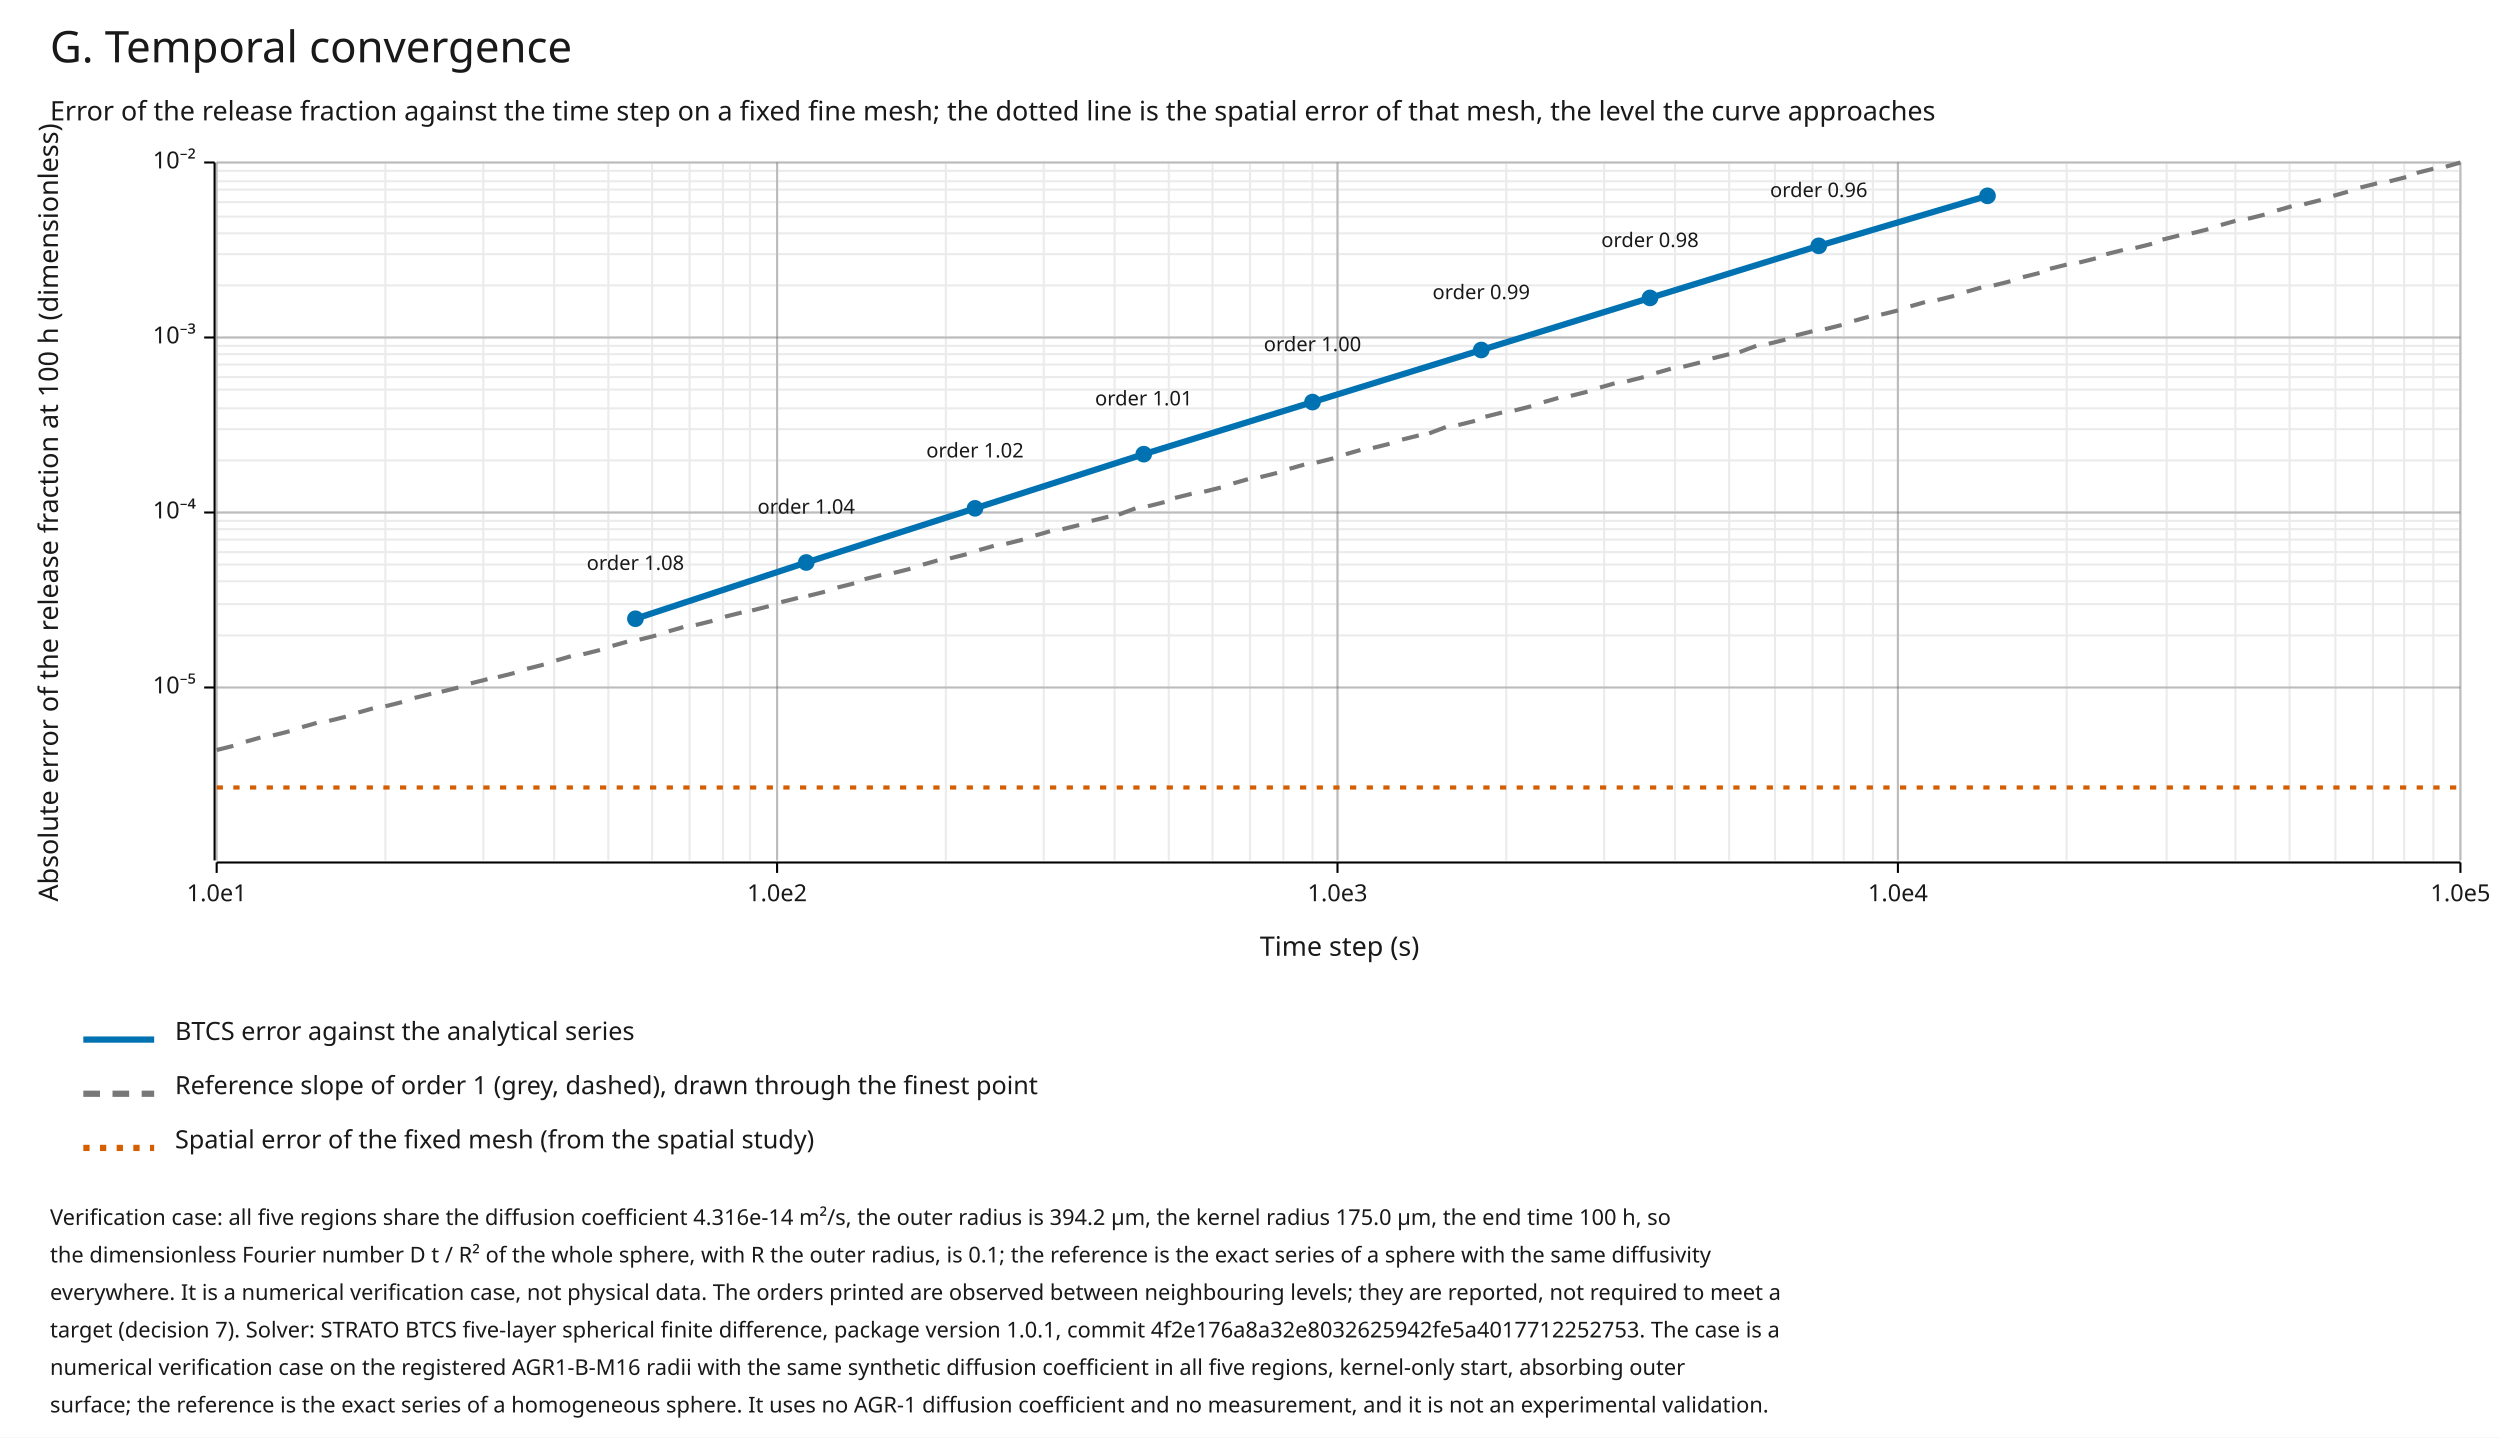
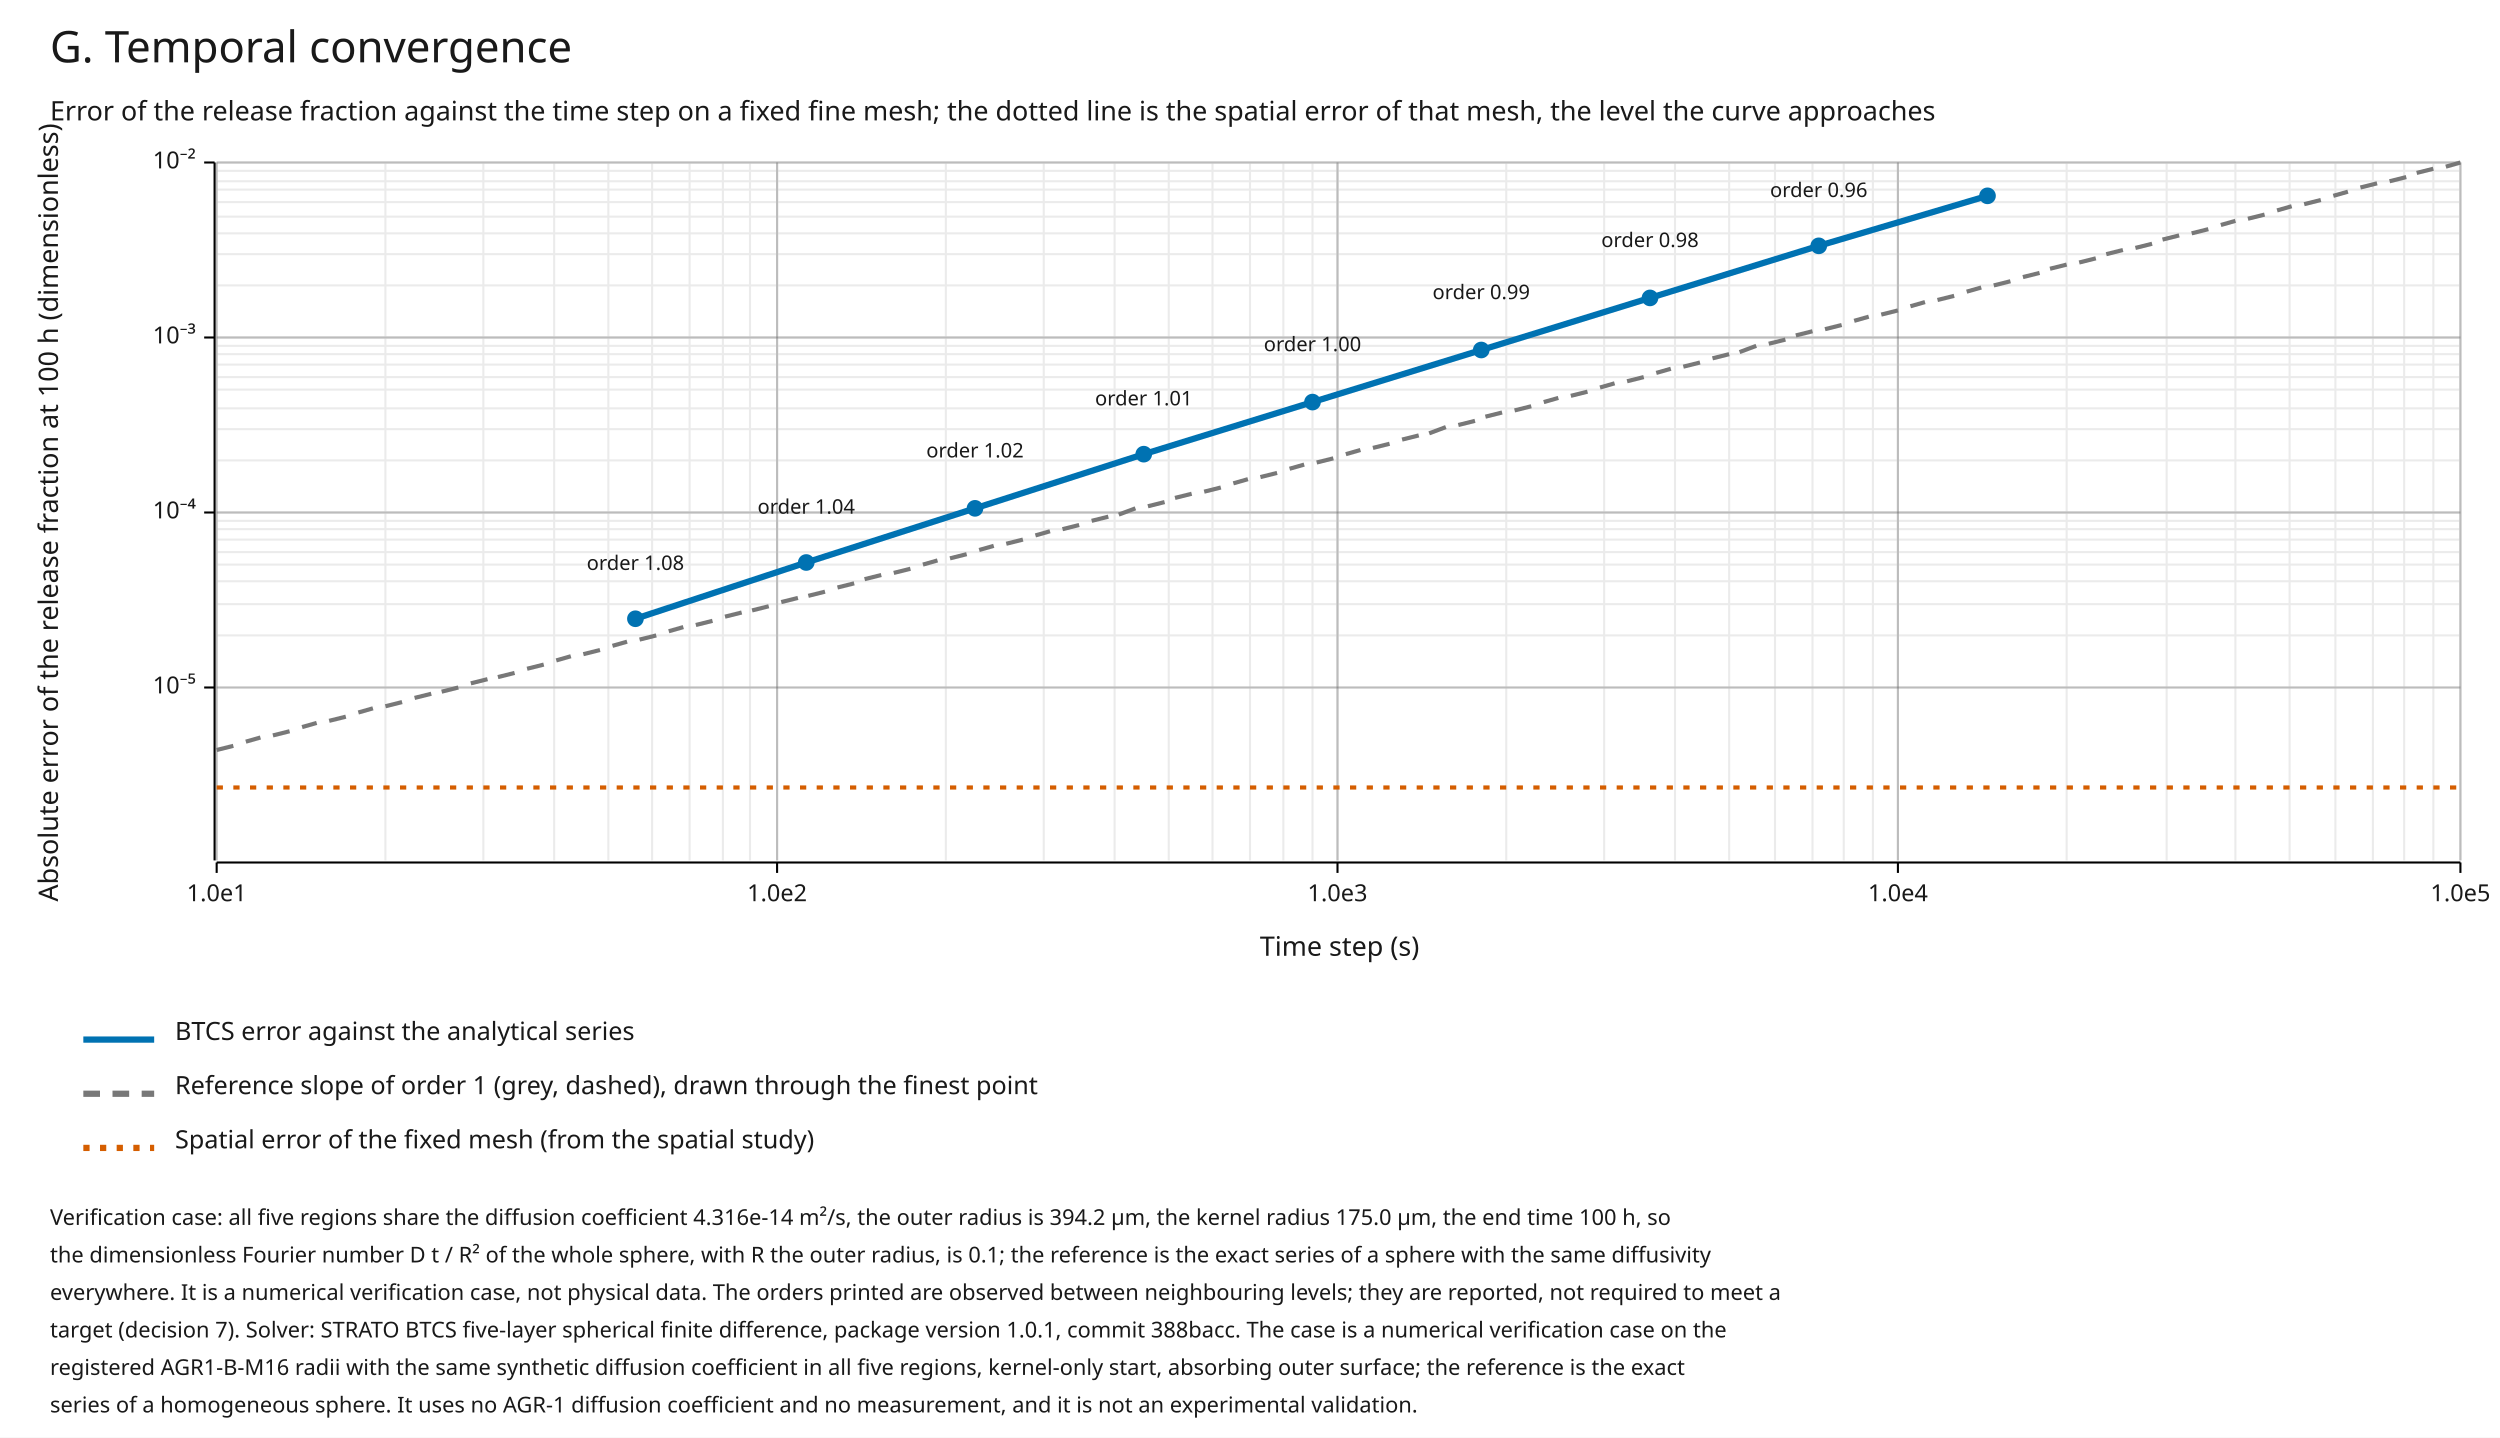
<svg xmlns="http://www.w3.org/2000/svg" width="1200" height="690" viewBox="0 0 1200 690">
  <rect x="0" y="0" width="1200" height="690" opacity="1" fill="#FFFFFF" stroke="none" />
  <text x="24" y="14" dy="0.76em" text-anchor="start" font-family="sans-serif" font-size="20.968" opacity="1" fill="#191919">
G. Temporal convergence
</text>
  <text x="24" y="48" dy="0.76em" text-anchor="start" font-family="sans-serif" font-size="12.903" opacity="1" fill="#191919">
Error of the release fraction against the time step on a fixed fine mesh; the dotted line is the spatial error of that mesh, the level the curve approaches
</text>
  <line opacity="1" stroke="#EBEBEB" stroke-width="1" x1="104" y1="413" x2="104" y2="78" />
  <line opacity="1" stroke="#EBEBEB" stroke-width="1" x1="185" y1="413" x2="185" y2="78" />
  <line opacity="1" stroke="#EBEBEB" stroke-width="1" x1="232" y1="413" x2="232" y2="78" />
  <line opacity="1" stroke="#EBEBEB" stroke-width="1" x1="266" y1="413" x2="266" y2="78" />
  <line opacity="1" stroke="#EBEBEB" stroke-width="1" x1="292" y1="413" x2="292" y2="78" />
  <line opacity="1" stroke="#EBEBEB" stroke-width="1" x1="313" y1="413" x2="313" y2="78" />
  <line opacity="1" stroke="#EBEBEB" stroke-width="1" x1="331" y1="413" x2="331" y2="78" />
  <line opacity="1" stroke="#EBEBEB" stroke-width="1" x1="347" y1="413" x2="347" y2="78" />
  <line opacity="1" stroke="#EBEBEB" stroke-width="1" x1="360" y1="413" x2="360" y2="78" />
  <line opacity="1" stroke="#EBEBEB" stroke-width="1" x1="373" y1="413" x2="373" y2="78" />
  <line opacity="1" stroke="#EBEBEB" stroke-width="1" x1="373" y1="413" x2="373" y2="78" />
  <line opacity="1" stroke="#EBEBEB" stroke-width="1" x1="454" y1="413" x2="454" y2="78" />
  <line opacity="1" stroke="#EBEBEB" stroke-width="1" x1="501" y1="413" x2="501" y2="78" />
  <line opacity="1" stroke="#EBEBEB" stroke-width="1" x1="535" y1="413" x2="535" y2="78" />
  <line opacity="1" stroke="#EBEBEB" stroke-width="1" x1="561" y1="413" x2="561" y2="78" />
  <line opacity="1" stroke="#EBEBEB" stroke-width="1" x1="582" y1="413" x2="582" y2="78" />
  <line opacity="1" stroke="#EBEBEB" stroke-width="1" x1="600" y1="413" x2="600" y2="78" />
  <line opacity="1" stroke="#EBEBEB" stroke-width="1" x1="616" y1="413" x2="616" y2="78" />
  <line opacity="1" stroke="#EBEBEB" stroke-width="1" x1="630" y1="413" x2="630" y2="78" />
  <line opacity="1" stroke="#EBEBEB" stroke-width="1" x1="642" y1="413" x2="642" y2="78" />
  <line opacity="1" stroke="#EBEBEB" stroke-width="1" x1="642" y1="413" x2="642" y2="78" />
  <line opacity="1" stroke="#EBEBEB" stroke-width="1" x1="723" y1="413" x2="723" y2="78" />
  <line opacity="1" stroke="#EBEBEB" stroke-width="1" x1="770" y1="413" x2="770" y2="78" />
  <line opacity="1" stroke="#EBEBEB" stroke-width="1" x1="804" y1="413" x2="804" y2="78" />
  <line opacity="1" stroke="#EBEBEB" stroke-width="1" x1="830" y1="413" x2="830" y2="78" />
  <line opacity="1" stroke="#EBEBEB" stroke-width="1" x1="852" y1="413" x2="852" y2="78" />
  <line opacity="1" stroke="#EBEBEB" stroke-width="1" x1="870" y1="413" x2="870" y2="78" />
  <line opacity="1" stroke="#EBEBEB" stroke-width="1" x1="885" y1="413" x2="885" y2="78" />
  <line opacity="1" stroke="#EBEBEB" stroke-width="1" x1="899" y1="413" x2="899" y2="78" />
  <line opacity="1" stroke="#EBEBEB" stroke-width="1" x1="911" y1="413" x2="911" y2="78" />
  <line opacity="1" stroke="#EBEBEB" stroke-width="1" x1="911" y1="413" x2="911" y2="78" />
  <line opacity="1" stroke="#EBEBEB" stroke-width="1" x1="992" y1="413" x2="992" y2="78" />
  <line opacity="1" stroke="#EBEBEB" stroke-width="1" x1="1040" y1="413" x2="1040" y2="78" />
  <line opacity="1" stroke="#EBEBEB" stroke-width="1" x1="1073" y1="413" x2="1073" y2="78" />
  <line opacity="1" stroke="#EBEBEB" stroke-width="1" x1="1099" y1="413" x2="1099" y2="78" />
  <line opacity="1" stroke="#EBEBEB" stroke-width="1" x1="1121" y1="413" x2="1121" y2="78" />
  <line opacity="1" stroke="#EBEBEB" stroke-width="1" x1="1139" y1="413" x2="1139" y2="78" />
  <line opacity="1" stroke="#EBEBEB" stroke-width="1" x1="1154" y1="413" x2="1154" y2="78" />
  <line opacity="1" stroke="#EBEBEB" stroke-width="1" x1="1168" y1="413" x2="1168" y2="78" />
  <line opacity="1" stroke="#EBEBEB" stroke-width="1" x1="1181" y1="413" x2="1181" y2="78" />
  <line opacity="1" stroke="#EBEBEB" stroke-width="1" x1="1181" y1="413" x2="1181" y2="78" />
  <line opacity="1" stroke="#EBEBEB" stroke-width="1" x1="104" y1="330" x2="1181" y2="330" />
  <line opacity="1" stroke="#EBEBEB" stroke-width="1" x1="104" y1="305" x2="1181" y2="305" />
  <line opacity="1" stroke="#EBEBEB" stroke-width="1" x1="104" y1="290" x2="1181" y2="290" />
  <line opacity="1" stroke="#EBEBEB" stroke-width="1" x1="104" y1="279" x2="1181" y2="279" />
  <line opacity="1" stroke="#EBEBEB" stroke-width="1" x1="104" y1="271" x2="1181" y2="271" />
  <line opacity="1" stroke="#EBEBEB" stroke-width="1" x1="104" y1="265" x2="1181" y2="265" />
  <line opacity="1" stroke="#EBEBEB" stroke-width="1" x1="104" y1="259" x2="1181" y2="259" />
  <line opacity="1" stroke="#EBEBEB" stroke-width="1" x1="104" y1="254" x2="1181" y2="254" />
  <line opacity="1" stroke="#EBEBEB" stroke-width="1" x1="104" y1="250" x2="1181" y2="250" />
  <line opacity="1" stroke="#EBEBEB" stroke-width="1" x1="104" y1="246" x2="1181" y2="246" />
  <line opacity="1" stroke="#EBEBEB" stroke-width="1" x1="104" y1="246" x2="1181" y2="246" />
  <line opacity="1" stroke="#EBEBEB" stroke-width="1" x1="104" y1="221" x2="1181" y2="221" />
  <line opacity="1" stroke="#EBEBEB" stroke-width="1" x1="104" y1="206" x2="1181" y2="206" />
  <line opacity="1" stroke="#EBEBEB" stroke-width="1" x1="104" y1="196" x2="1181" y2="196" />
  <line opacity="1" stroke="#EBEBEB" stroke-width="1" x1="104" y1="187" x2="1181" y2="187" />
  <line opacity="1" stroke="#EBEBEB" stroke-width="1" x1="104" y1="181" x2="1181" y2="181" />
  <line opacity="1" stroke="#EBEBEB" stroke-width="1" x1="104" y1="175" x2="1181" y2="175" />
  <line opacity="1" stroke="#EBEBEB" stroke-width="1" x1="104" y1="170" x2="1181" y2="170" />
  <line opacity="1" stroke="#EBEBEB" stroke-width="1" x1="104" y1="166" x2="1181" y2="166" />
  <line opacity="1" stroke="#EBEBEB" stroke-width="1" x1="104" y1="162" x2="1181" y2="162" />
  <line opacity="1" stroke="#EBEBEB" stroke-width="1" x1="104" y1="162" x2="1181" y2="162" />
  <line opacity="1" stroke="#EBEBEB" stroke-width="1" x1="104" y1="137" x2="1181" y2="137" />
  <line opacity="1" stroke="#EBEBEB" stroke-width="1" x1="104" y1="122" x2="1181" y2="122" />
  <line opacity="1" stroke="#EBEBEB" stroke-width="1" x1="104" y1="112" x2="1181" y2="112" />
  <line opacity="1" stroke="#EBEBEB" stroke-width="1" x1="104" y1="104" x2="1181" y2="104" />
  <line opacity="1" stroke="#EBEBEB" stroke-width="1" x1="104" y1="97" x2="1181" y2="97" />
  <line opacity="1" stroke="#EBEBEB" stroke-width="1" x1="104" y1="91" x2="1181" y2="91" />
  <line opacity="1" stroke="#EBEBEB" stroke-width="1" x1="104" y1="87" x2="1181" y2="87" />
  <line opacity="1" stroke="#EBEBEB" stroke-width="1" x1="104" y1="82" x2="1181" y2="82" />
  <line opacity="1" stroke="#EBEBEB" stroke-width="1" x1="104" y1="78" x2="1181" y2="78" />
  <line opacity="1" stroke="#EBEBEB" stroke-width="1" x1="104" y1="78" x2="1181" y2="78" />
  <text x="18" y="246" dy="0.76em" text-anchor="middle" font-family="sans-serif" font-size="12.903" opacity="1" fill="#191919" transform="rotate(270, 18, 246)">
Absolute error of the release fraction at 100 h (dimensionless)
</text>
  <text x="643" y="462" dy="-0.5ex" text-anchor="middle" font-family="sans-serif" font-size="12.903" opacity="1" fill="#191919">
Time step (s)
</text>
  <line opacity="0.2" stroke="#000000" stroke-width="1" x1="104" y1="413" x2="104" y2="78" />
  <line opacity="0.2" stroke="#000000" stroke-width="1" x1="373" y1="413" x2="373" y2="78" />
  <line opacity="0.2" stroke="#000000" stroke-width="1" x1="642" y1="413" x2="642" y2="78" />
  <line opacity="0.2" stroke="#000000" stroke-width="1" x1="911" y1="413" x2="911" y2="78" />
  <line opacity="0.2" stroke="#000000" stroke-width="1" x1="1181" y1="413" x2="1181" y2="78" />
  <line opacity="0.2" stroke="#000000" stroke-width="1" x1="104" y1="330" x2="1181" y2="330" />
  <line opacity="0.2" stroke="#000000" stroke-width="1" x1="104" y1="246" x2="1181" y2="246" />
  <line opacity="0.2" stroke="#000000" stroke-width="1" x1="104" y1="162" x2="1181" y2="162" />
  <line opacity="0.2" stroke="#000000" stroke-width="1" x1="104" y1="78" x2="1181" y2="78" />
  <polyline fill="none" opacity="1" stroke="#000000" stroke-width="1" points="103,78 103,413 " />
  <text x="94" y="330" dy="0.5ex" text-anchor="end" font-family="sans-serif" font-size="11.29" opacity="1" fill="#191919">
10⁻⁵
</text>
  <polyline fill="none" opacity="1" stroke="#000000" stroke-width="1" points="98,330 103,330 " />
  <text x="94" y="246" dy="0.5ex" text-anchor="end" font-family="sans-serif" font-size="11.29" opacity="1" fill="#191919">
10⁻⁴
</text>
  <polyline fill="none" opacity="1" stroke="#000000" stroke-width="1" points="98,246 103,246 " />
  <text x="94" y="162" dy="0.5ex" text-anchor="end" font-family="sans-serif" font-size="11.29" opacity="1" fill="#191919">
10⁻³
</text>
  <polyline fill="none" opacity="1" stroke="#000000" stroke-width="1" points="98,162 103,162 " />
  <text x="94" y="78" dy="0.5ex" text-anchor="end" font-family="sans-serif" font-size="11.29" opacity="1" fill="#191919">
10⁻²
</text>
  <polyline fill="none" opacity="1" stroke="#000000" stroke-width="1" points="98,78 103,78 " />
  <polyline fill="none" opacity="1" stroke="#000000" stroke-width="1" points="104,414 1181,414 " />
  <text x="104" y="424" dy="0.76em" text-anchor="middle" font-family="sans-serif" font-size="11.29" opacity="1" fill="#191919">
1.0e1
</text>
  <polyline fill="none" opacity="1" stroke="#000000" stroke-width="1" points="104,414 104,419 " />
  <text x="373" y="424" dy="0.76em" text-anchor="middle" font-family="sans-serif" font-size="11.29" opacity="1" fill="#191919">
1.0e2
</text>
  <polyline fill="none" opacity="1" stroke="#000000" stroke-width="1" points="373,414 373,419 " />
  <text x="642" y="424" dy="0.76em" text-anchor="middle" font-family="sans-serif" font-size="11.29" opacity="1" fill="#191919">
1.0e3
</text>
  <polyline fill="none" opacity="1" stroke="#000000" stroke-width="1" points="642,414 642,419 " />
  <text x="911" y="424" dy="0.76em" text-anchor="middle" font-family="sans-serif" font-size="11.29" opacity="1" fill="#191919">
1.0e4
</text>
  <polyline fill="none" opacity="1" stroke="#000000" stroke-width="1" points="911,414 911,419 " />
  <text x="1181" y="424" dy="0.76em" text-anchor="middle" font-family="sans-serif" font-size="11.29" opacity="1" fill="#191919">
1.0e5
</text>
  <polyline fill="none" opacity="1" stroke="#000000" stroke-width="1" points="1181,414 1181,419 " />
  <polyline fill="none" opacity="1" stroke="#0072B2" stroke-width="3" points="954,94 873,118 792,143 711,168 630,193 549,218 468,244 387,270 305,297 " />
  <circle cx="954" cy="94" r="4" opacity="1" fill="#0072B2" stroke="none" stroke-width="1" />
  <circle cx="873" cy="118" r="4" opacity="1" fill="#0072B2" stroke="none" stroke-width="1" />
  <circle cx="792" cy="143" r="4" opacity="1" fill="#0072B2" stroke="none" stroke-width="1" />
  <circle cx="711" cy="168" r="4" opacity="1" fill="#0072B2" stroke="none" stroke-width="1" />
  <circle cx="630" cy="193" r="4" opacity="1" fill="#0072B2" stroke="none" stroke-width="1" />
  <circle cx="549" cy="218" r="4" opacity="1" fill="#0072B2" stroke="none" stroke-width="1" />
  <circle cx="468" cy="244" r="4" opacity="1" fill="#0072B2" stroke="none" stroke-width="1" />
  <circle cx="387" cy="270" r="4" opacity="1" fill="#0072B2" stroke="none" stroke-width="1" />
  <circle cx="305" cy="297" r="4" opacity="1" fill="#0072B2" stroke="none" stroke-width="1" />
  <polyline fill="none" opacity="1" stroke="#787878" stroke-width="2" points="104,360 112,358 " />
  <polyline fill="none" opacity="1" stroke="#787878" stroke-width="2" points="118,356 125,354 " />
  <polyline fill="none" opacity="1" stroke="#787878" stroke-width="2" points="131,353 139,351 " />
  <polyline fill="none" opacity="1" stroke="#787878" stroke-width="2" points="145,349 152,347 " />
  <polyline fill="none" opacity="1" stroke="#787878" stroke-width="2" points="158,346 166,344 " />
  <polyline fill="none" opacity="1" stroke="#787878" stroke-width="2" points="172,342 179,340 " />
  <polyline fill="none" opacity="1" stroke="#787878" stroke-width="2" points="185,339 193,337 " />
  <polyline fill="none" opacity="1" stroke="#787878" stroke-width="2" points="199,335 207,333 " />
  <polyline fill="none" opacity="1" stroke="#787878" stroke-width="2" points="212,332 220,330 " />
  <polyline fill="none" opacity="1" stroke="#787878" stroke-width="2" points="226,328 234,326 " />
  <polyline fill="none" opacity="1" stroke="#787878" stroke-width="2" points="239,325 247,323 " />
  <polyline fill="none" opacity="1" stroke="#787878" stroke-width="2" points="253,321 261,319 " />
  <polyline fill="none" opacity="1" stroke="#787878" stroke-width="2" points="267,317 274,315 " />
  <polyline fill="none" opacity="1" stroke="#787878" stroke-width="2" points="280,314 288,312 " />
  <polyline fill="none" opacity="1" stroke="#787878" stroke-width="2" points="294,310 301,308 " />
  <polyline fill="none" opacity="1" stroke="#787878" stroke-width="2" points="307,307 315,305 " />
  <polyline fill="none" opacity="1" stroke="#787878" stroke-width="2" points="321,303 328,301 " />
  <polyline fill="none" opacity="1" stroke="#787878" stroke-width="2" points="334,300 342,298 " />
  <polyline fill="none" opacity="1" stroke="#787878" stroke-width="2" points="348,296 356,294 " />
  <polyline fill="none" opacity="1" stroke="#787878" stroke-width="2" points="361,293 369,291 " />
  <polyline fill="none" opacity="1" stroke="#787878" stroke-width="2" points="375,289 383,287 " />
  <polyline fill="none" opacity="1" stroke="#787878" stroke-width="2" points="388,286 396,284 " />
  <polyline fill="none" opacity="1" stroke="#787878" stroke-width="2" points="402,282 410,280 " />
  <polyline fill="none" opacity="1" stroke="#787878" stroke-width="2" points="415,278 423,276 " />
  <polyline fill="none" opacity="1" stroke="#787878" stroke-width="2" points="429,275 437,273 " />
  <polyline fill="none" opacity="1" stroke="#787878" stroke-width="2" points="443,271 450,269 " />
  <polyline fill="none" opacity="1" stroke="#787878" stroke-width="2" points="456,268 464,266 " />
  <polyline fill="none" opacity="1" stroke="#787878" stroke-width="2" points="470,264 477,262 " />
  <polyline fill="none" opacity="1" stroke="#787878" stroke-width="2" points="483,261 491,259 " />
  <polyline fill="none" opacity="1" stroke="#787878" stroke-width="2" points="497,257 504,255 " />
  <polyline fill="none" opacity="1" stroke="#787878" stroke-width="2" points="510,254 518,252 " />
  <polyline fill="none" opacity="1" stroke="#787878" stroke-width="2" points="524,250 532,248 " />
  <polyline fill="none" opacity="1" stroke="#787878" stroke-width="2" points="537,247 545,244 " />
  <polyline fill="none" opacity="1" stroke="#787878" stroke-width="2" points="551,243 559,241 " />
  <polyline fill="none" opacity="1" stroke="#787878" stroke-width="2" points="564,239 572,237 " />
  <polyline fill="none" opacity="1" stroke="#787878" stroke-width="2" points="578,236 586,234 " />
  <polyline fill="none" opacity="1" stroke="#787878" stroke-width="2" points="592,232 599,230 " />
  <polyline fill="none" opacity="1" stroke="#787878" stroke-width="2" points="605,229 613,227 " />
  <polyline fill="none" opacity="1" stroke="#787878" stroke-width="2" points="619,225 626,223 " />
  <polyline fill="none" opacity="1" stroke="#787878" stroke-width="2" points="632,222 640,220 " />
  <polyline fill="none" opacity="1" stroke="#787878" stroke-width="2" points="646,218 653,216 " />
  <polyline fill="none" opacity="1" stroke="#787878" stroke-width="2" points="659,215 667,213 " />
  <polyline fill="none" opacity="1" stroke="#787878" stroke-width="2" points="673,211 681,209 " />
  <polyline fill="none" opacity="1" stroke="#787878" stroke-width="2" points="686,208 694,205 " />
  <polyline fill="none" opacity="1" stroke="#787878" stroke-width="2" points="700,204 708,202 " />
  <polyline fill="none" opacity="1" stroke="#787878" stroke-width="2" points="713,200 721,198 " />
  <polyline fill="none" opacity="1" stroke="#787878" stroke-width="2" points="727,197 735,195 " />
  <polyline fill="none" opacity="1" stroke="#787878" stroke-width="2" points="741,193 748,191 " />
  <polyline fill="none" opacity="1" stroke="#787878" stroke-width="2" points="754,190 762,188 " />
  <polyline fill="none" opacity="1" stroke="#787878" stroke-width="2" points="768,186 775,184 " />
  <polyline fill="none" opacity="1" stroke="#787878" stroke-width="2" points="781,183 789,181 " />
  <polyline fill="none" opacity="1" stroke="#787878" stroke-width="2" points="795,179 802,177 " />
  <polyline fill="none" opacity="1" stroke="#787878" stroke-width="2" points="808,176 816,174 " />
  <polyline fill="none" opacity="1" stroke="#787878" stroke-width="2" points="822,172 830,170 " />
  <polyline fill="none" opacity="1" stroke="#787878" stroke-width="2" points="835,169 843,166 " />
  <polyline fill="none" opacity="1" stroke="#787878" stroke-width="2" points="849,165 857,163 " />
  <polyline fill="none" opacity="1" stroke="#787878" stroke-width="2" points="862,161 870,159 " />
  <polyline fill="none" opacity="1" stroke="#787878" stroke-width="2" points="876,158 884,156 " />
  <polyline fill="none" opacity="1" stroke="#787878" stroke-width="2" points="890,154 897,152 " />
  <polyline fill="none" opacity="1" stroke="#787878" stroke-width="2" points="903,151 911,149 " />
  <polyline fill="none" opacity="1" stroke="#787878" stroke-width="2" points="917,147 924,145 " />
  <polyline fill="none" opacity="1" stroke="#787878" stroke-width="2" points="930,144 938,142 " />
  <polyline fill="none" opacity="1" stroke="#787878" stroke-width="2" points="944,140 951,138 " />
  <polyline fill="none" opacity="1" stroke="#787878" stroke-width="2" points="957,137 965,135 " />
  <polyline fill="none" opacity="1" stroke="#787878" stroke-width="2" points="971,133 979,131 " />
  <polyline fill="none" opacity="1" stroke="#787878" stroke-width="2" points="984,129 992,127 " />
  <polyline fill="none" opacity="1" stroke="#787878" stroke-width="2" points="998,126 1006,124 " />
  <polyline fill="none" opacity="1" stroke="#787878" stroke-width="2" points="1011,122 1019,120 " />
  <polyline fill="none" opacity="1" stroke="#787878" stroke-width="2" points="1025,119 1033,117 " />
  <polyline fill="none" opacity="1" stroke="#787878" stroke-width="2" points="1038,115 1046,113 " />
  <polyline fill="none" opacity="1" stroke="#787878" stroke-width="2" points="1052,112 1060,110 " />
  <polyline fill="none" opacity="1" stroke="#787878" stroke-width="2" points="1066,108 1073,106 " />
  <polyline fill="none" opacity="1" stroke="#787878" stroke-width="2" points="1079,105 1087,103 " />
  <polyline fill="none" opacity="1" stroke="#787878" stroke-width="2" points="1093,101 1100,99 " />
  <polyline fill="none" opacity="1" stroke="#787878" stroke-width="2" points="1106,98 1114,96 " />
  <polyline fill="none" opacity="1" stroke="#787878" stroke-width="2" points="1120,94 1127,92 " />
  <polyline fill="none" opacity="1" stroke="#787878" stroke-width="2" points="1133,90 1141,88 " />
  <polyline fill="none" opacity="1" stroke="#787878" stroke-width="2" points="1147,87 1155,85 " />
  <polyline fill="none" opacity="1" stroke="#787878" stroke-width="2" points="1160,83 1168,81 " />
  <polyline fill="none" opacity="1" stroke="#787878" stroke-width="2" points="1174,80 1181,78 " />
  <polyline fill="none" opacity="1" stroke="#D55E00" stroke-width="2" points="104,378 107,378 " />
  <polyline fill="none" opacity="1" stroke="#D55E00" stroke-width="2" points="112,378 115,378 " />
  <polyline fill="none" opacity="1" stroke="#D55E00" stroke-width="2" points="120,378 123,378 " />
  <polyline fill="none" opacity="1" stroke="#D55E00" stroke-width="2" points="128,378 131,378 " />
  <polyline fill="none" opacity="1" stroke="#D55E00" stroke-width="2" points="136,378 139,378 " />
  <polyline fill="none" opacity="1" stroke="#D55E00" stroke-width="2" points="144,378 147,378 " />
  <polyline fill="none" opacity="1" stroke="#D55E00" stroke-width="2" points="152,378 155,378 " />
  <polyline fill="none" opacity="1" stroke="#D55E00" stroke-width="2" points="160,378 163,378 " />
  <polyline fill="none" opacity="1" stroke="#D55E00" stroke-width="2" points="168,378 171,378 " />
  <polyline fill="none" opacity="1" stroke="#D55E00" stroke-width="2" points="176,378 179,378 " />
  <polyline fill="none" opacity="1" stroke="#D55E00" stroke-width="2" points="184,378 187,378 " />
  <polyline fill="none" opacity="1" stroke="#D55E00" stroke-width="2" points="192,378 195,378 " />
  <polyline fill="none" opacity="1" stroke="#D55E00" stroke-width="2" points="200,378 203,378 " />
  <polyline fill="none" opacity="1" stroke="#D55E00" stroke-width="2" points="208,378 211,378 " />
  <polyline fill="none" opacity="1" stroke="#D55E00" stroke-width="2" points="216,378 219,378 " />
  <polyline fill="none" opacity="1" stroke="#D55E00" stroke-width="2" points="224,378 227,378 " />
  <polyline fill="none" opacity="1" stroke="#D55E00" stroke-width="2" points="232,378 235,378 " />
  <polyline fill="none" opacity="1" stroke="#D55E00" stroke-width="2" points="240,378 243,378 " />
  <polyline fill="none" opacity="1" stroke="#D55E00" stroke-width="2" points="248,378 251,378 " />
  <polyline fill="none" opacity="1" stroke="#D55E00" stroke-width="2" points="256,378 259,378 " />
  <polyline fill="none" opacity="1" stroke="#D55E00" stroke-width="2" points="264,378 267,378 " />
  <polyline fill="none" opacity="1" stroke="#D55E00" stroke-width="2" points="272,378 275,378 " />
  <polyline fill="none" opacity="1" stroke="#D55E00" stroke-width="2" points="280,378 283,378 " />
  <polyline fill="none" opacity="1" stroke="#D55E00" stroke-width="2" points="288,378 291,378 " />
  <polyline fill="none" opacity="1" stroke="#D55E00" stroke-width="2" points="296,378 299,378 " />
  <polyline fill="none" opacity="1" stroke="#D55E00" stroke-width="2" points="304,378 307,378 " />
  <polyline fill="none" opacity="1" stroke="#D55E00" stroke-width="2" points="312,378 315,378 " />
  <polyline fill="none" opacity="1" stroke="#D55E00" stroke-width="2" points="320,378 323,378 " />
  <polyline fill="none" opacity="1" stroke="#D55E00" stroke-width="2" points="328,378 331,378 " />
  <polyline fill="none" opacity="1" stroke="#D55E00" stroke-width="2" points="336,378 339,378 " />
  <polyline fill="none" opacity="1" stroke="#D55E00" stroke-width="2" points="344,378 347,378 " />
  <polyline fill="none" opacity="1" stroke="#D55E00" stroke-width="2" points="352,378 355,378 " />
  <polyline fill="none" opacity="1" stroke="#D55E00" stroke-width="2" points="360,378 363,378 " />
  <polyline fill="none" opacity="1" stroke="#D55E00" stroke-width="2" points="368,378 371,378 " />
  <polyline fill="none" opacity="1" stroke="#D55E00" stroke-width="2" points="376,378 379,378 " />
  <polyline fill="none" opacity="1" stroke="#D55E00" stroke-width="2" points="384,378 387,378 " />
  <polyline fill="none" opacity="1" stroke="#D55E00" stroke-width="2" points="392,378 395,378 " />
  <polyline fill="none" opacity="1" stroke="#D55E00" stroke-width="2" points="400,378 403,378 " />
  <polyline fill="none" opacity="1" stroke="#D55E00" stroke-width="2" points="408,378 411,378 " />
  <polyline fill="none" opacity="1" stroke="#D55E00" stroke-width="2" points="416,378 419,378 " />
  <polyline fill="none" opacity="1" stroke="#D55E00" stroke-width="2" points="424,378 427,378 " />
  <polyline fill="none" opacity="1" stroke="#D55E00" stroke-width="2" points="432,378 435,378 " />
  <polyline fill="none" opacity="1" stroke="#D55E00" stroke-width="2" points="440,378 443,378 " />
  <polyline fill="none" opacity="1" stroke="#D55E00" stroke-width="2" points="448,378 451,378 " />
  <polyline fill="none" opacity="1" stroke="#D55E00" stroke-width="2" points="456,378 459,378 " />
  <polyline fill="none" opacity="1" stroke="#D55E00" stroke-width="2" points="464,378 467,378 " />
  <polyline fill="none" opacity="1" stroke="#D55E00" stroke-width="2" points="472,378 475,378 " />
  <polyline fill="none" opacity="1" stroke="#D55E00" stroke-width="2" points="480,378 483,378 " />
  <polyline fill="none" opacity="1" stroke="#D55E00" stroke-width="2" points="488,378 491,378 " />
  <polyline fill="none" opacity="1" stroke="#D55E00" stroke-width="2" points="496,378 499,378 " />
  <polyline fill="none" opacity="1" stroke="#D55E00" stroke-width="2" points="504,378 507,378 " />
  <polyline fill="none" opacity="1" stroke="#D55E00" stroke-width="2" points="512,378 515,378 " />
  <polyline fill="none" opacity="1" stroke="#D55E00" stroke-width="2" points="520,378 523,378 " />
  <polyline fill="none" opacity="1" stroke="#D55E00" stroke-width="2" points="528,378 531,378 " />
  <polyline fill="none" opacity="1" stroke="#D55E00" stroke-width="2" points="536,378 539,378 " />
  <polyline fill="none" opacity="1" stroke="#D55E00" stroke-width="2" points="544,378 547,378 " />
  <polyline fill="none" opacity="1" stroke="#D55E00" stroke-width="2" points="552,378 555,378 " />
  <polyline fill="none" opacity="1" stroke="#D55E00" stroke-width="2" points="560,378 563,378 " />
  <polyline fill="none" opacity="1" stroke="#D55E00" stroke-width="2" points="568,378 571,378 " />
  <polyline fill="none" opacity="1" stroke="#D55E00" stroke-width="2" points="576,378 579,378 " />
  <polyline fill="none" opacity="1" stroke="#D55E00" stroke-width="2" points="584,378 587,378 " />
  <polyline fill="none" opacity="1" stroke="#D55E00" stroke-width="2" points="592,378 595,378 " />
  <polyline fill="none" opacity="1" stroke="#D55E00" stroke-width="2" points="600,378 603,378 " />
  <polyline fill="none" opacity="1" stroke="#D55E00" stroke-width="2" points="608,378 611,378 " />
  <polyline fill="none" opacity="1" stroke="#D55E00" stroke-width="2" points="616,378 619,378 " />
  <polyline fill="none" opacity="1" stroke="#D55E00" stroke-width="2" points="624,378 627,378 " />
  <polyline fill="none" opacity="1" stroke="#D55E00" stroke-width="2" points="632,378 635,378 " />
  <polyline fill="none" opacity="1" stroke="#D55E00" stroke-width="2" points="640,378 643,378 " />
  <polyline fill="none" opacity="1" stroke="#D55E00" stroke-width="2" points="648,378 651,378 " />
  <polyline fill="none" opacity="1" stroke="#D55E00" stroke-width="2" points="656,378 659,378 " />
  <polyline fill="none" opacity="1" stroke="#D55E00" stroke-width="2" points="664,378 667,378 " />
  <polyline fill="none" opacity="1" stroke="#D55E00" stroke-width="2" points="672,378 675,378 " />
  <polyline fill="none" opacity="1" stroke="#D55E00" stroke-width="2" points="680,378 683,378 " />
  <polyline fill="none" opacity="1" stroke="#D55E00" stroke-width="2" points="688,378 691,378 " />
  <polyline fill="none" opacity="1" stroke="#D55E00" stroke-width="2" points="696,378 699,378 " />
  <polyline fill="none" opacity="1" stroke="#D55E00" stroke-width="2" points="704,378 707,378 " />
  <polyline fill="none" opacity="1" stroke="#D55E00" stroke-width="2" points="712,378 715,378 " />
  <polyline fill="none" opacity="1" stroke="#D55E00" stroke-width="2" points="720,378 723,378 " />
  <polyline fill="none" opacity="1" stroke="#D55E00" stroke-width="2" points="728,378 731,378 " />
  <polyline fill="none" opacity="1" stroke="#D55E00" stroke-width="2" points="736,378 739,378 " />
  <polyline fill="none" opacity="1" stroke="#D55E00" stroke-width="2" points="744,378 747,378 " />
  <polyline fill="none" opacity="1" stroke="#D55E00" stroke-width="2" points="752,378 755,378 " />
  <polyline fill="none" opacity="1" stroke="#D55E00" stroke-width="2" points="760,378 763,378 " />
  <polyline fill="none" opacity="1" stroke="#D55E00" stroke-width="2" points="768,378 771,378 " />
  <polyline fill="none" opacity="1" stroke="#D55E00" stroke-width="2" points="776,378 779,378 " />
  <polyline fill="none" opacity="1" stroke="#D55E00" stroke-width="2" points="784,378 787,378 " />
  <polyline fill="none" opacity="1" stroke="#D55E00" stroke-width="2" points="792,378 795,378 " />
  <polyline fill="none" opacity="1" stroke="#D55E00" stroke-width="2" points="800,378 803,378 " />
  <polyline fill="none" opacity="1" stroke="#D55E00" stroke-width="2" points="808,378 811,378 " />
  <polyline fill="none" opacity="1" stroke="#D55E00" stroke-width="2" points="816,378 819,378 " />
  <polyline fill="none" opacity="1" stroke="#D55E00" stroke-width="2" points="824,378 827,378 " />
  <polyline fill="none" opacity="1" stroke="#D55E00" stroke-width="2" points="832,378 835,378 " />
  <polyline fill="none" opacity="1" stroke="#D55E00" stroke-width="2" points="840,378 843,378 " />
  <polyline fill="none" opacity="1" stroke="#D55E00" stroke-width="2" points="848,378 851,378 " />
  <polyline fill="none" opacity="1" stroke="#D55E00" stroke-width="2" points="856,378 859,378 " />
  <polyline fill="none" opacity="1" stroke="#D55E00" stroke-width="2" points="864,378 867,378 " />
  <polyline fill="none" opacity="1" stroke="#D55E00" stroke-width="2" points="872,378 875,378 " />
  <polyline fill="none" opacity="1" stroke="#D55E00" stroke-width="2" points="880,378 883,378 " />
  <polyline fill="none" opacity="1" stroke="#D55E00" stroke-width="2" points="888,378 891,378 " />
  <polyline fill="none" opacity="1" stroke="#D55E00" stroke-width="2" points="896,378 899,378 " />
  <polyline fill="none" opacity="1" stroke="#D55E00" stroke-width="2" points="904,378 907,378 " />
  <polyline fill="none" opacity="1" stroke="#D55E00" stroke-width="2" points="912,378 915,378 " />
  <polyline fill="none" opacity="1" stroke="#D55E00" stroke-width="2" points="920,378 923,378 " />
  <polyline fill="none" opacity="1" stroke="#D55E00" stroke-width="2" points="928,378 931,378 " />
  <polyline fill="none" opacity="1" stroke="#D55E00" stroke-width="2" points="936,378 939,378 " />
  <polyline fill="none" opacity="1" stroke="#D55E00" stroke-width="2" points="944,378 947,378 " />
  <polyline fill="none" opacity="1" stroke="#D55E00" stroke-width="2" points="952,378 955,378 " />
  <polyline fill="none" opacity="1" stroke="#D55E00" stroke-width="2" points="960,378 963,378 " />
  <polyline fill="none" opacity="1" stroke="#D55E00" stroke-width="2" points="968,378 971,378 " />
  <polyline fill="none" opacity="1" stroke="#D55E00" stroke-width="2" points="976,378 979,378 " />
  <polyline fill="none" opacity="1" stroke="#D55E00" stroke-width="2" points="984,378 987,378 " />
  <polyline fill="none" opacity="1" stroke="#D55E00" stroke-width="2" points="992,378 995,378 " />
  <polyline fill="none" opacity="1" stroke="#D55E00" stroke-width="2" points="1000,378 1003,378 " />
  <polyline fill="none" opacity="1" stroke="#D55E00" stroke-width="2" points="1008,378 1011,378 " />
  <polyline fill="none" opacity="1" stroke="#D55E00" stroke-width="2" points="1016,378 1019,378 " />
  <polyline fill="none" opacity="1" stroke="#D55E00" stroke-width="2" points="1024,378 1027,378 " />
  <polyline fill="none" opacity="1" stroke="#D55E00" stroke-width="2" points="1032,378 1035,378 " />
  <polyline fill="none" opacity="1" stroke="#D55E00" stroke-width="2" points="1040,378 1043,378 " />
  <polyline fill="none" opacity="1" stroke="#D55E00" stroke-width="2" points="1048,378 1051,378 " />
  <polyline fill="none" opacity="1" stroke="#D55E00" stroke-width="2" points="1056,378 1059,378 " />
  <polyline fill="none" opacity="1" stroke="#D55E00" stroke-width="2" points="1064,378 1067,378 " />
  <polyline fill="none" opacity="1" stroke="#D55E00" stroke-width="2" points="1072,378 1075,378 " />
  <polyline fill="none" opacity="1" stroke="#D55E00" stroke-width="2" points="1080,378 1083,378 " />
  <polyline fill="none" opacity="1" stroke="#D55E00" stroke-width="2" points="1088,378 1091,378 " />
  <polyline fill="none" opacity="1" stroke="#D55E00" stroke-width="2" points="1096,378 1099,378 " />
  <polyline fill="none" opacity="1" stroke="#D55E00" stroke-width="2" points="1104,378 1107,378 " />
  <polyline fill="none" opacity="1" stroke="#D55E00" stroke-width="2" points="1112,378 1115,378 " />
  <polyline fill="none" opacity="1" stroke="#D55E00" stroke-width="2" points="1120,378 1123,378 " />
  <polyline fill="none" opacity="1" stroke="#D55E00" stroke-width="2" points="1128,378 1131,378 " />
  <polyline fill="none" opacity="1" stroke="#D55E00" stroke-width="2" points="1136,378 1139,378 " />
  <polyline fill="none" opacity="1" stroke="#D55E00" stroke-width="2" points="1144,378 1147,378 " />
  <polyline fill="none" opacity="1" stroke="#D55E00" stroke-width="2" points="1152,378 1155,378 " />
  <polyline fill="none" opacity="1" stroke="#D55E00" stroke-width="2" points="1160,378 1163,378 " />
  <polyline fill="none" opacity="1" stroke="#D55E00" stroke-width="2" points="1168,378 1171,378 " />
  <polyline fill="none" opacity="1" stroke="#D55E00" stroke-width="2" points="1176,378 1179,378 " />
  <text x="873" y="97" dy="-0.5ex" text-anchor="middle" font-family="sans-serif" font-size="9.677" opacity="1" fill="#191919">
order 0.96
</text>
  <text x="792" y="121" dy="-0.5ex" text-anchor="middle" font-family="sans-serif" font-size="9.677" opacity="1" fill="#191919">
order 0.98
</text>
  <text x="711" y="146" dy="-0.5ex" text-anchor="middle" font-family="sans-serif" font-size="9.677" opacity="1" fill="#191919">
order 0.99
</text>
  <text x="630" y="171" dy="-0.5ex" text-anchor="middle" font-family="sans-serif" font-size="9.677" opacity="1" fill="#191919">
order 1.00
</text>
  <text x="549" y="197" dy="-0.5ex" text-anchor="middle" font-family="sans-serif" font-size="9.677" opacity="1" fill="#191919">
order 1.01
</text>
  <text x="468" y="222" dy="-0.5ex" text-anchor="middle" font-family="sans-serif" font-size="9.677" opacity="1" fill="#191919">
order 1.02
</text>
  <text x="387" y="249" dy="-0.5ex" text-anchor="middle" font-family="sans-serif" font-size="9.677" opacity="1" fill="#191919">
order 1.04
</text>
  <text x="305" y="276" dy="-0.5ex" text-anchor="middle" font-family="sans-serif" font-size="9.677" opacity="1" fill="#191919">
order 1.08
</text>
  <polyline fill="none" opacity="1" stroke="#0072B2" stroke-width="3" points="40,499 74,499 " />
  <text x="84" y="490" dy="0.76em" text-anchor="start" font-family="sans-serif" font-size="12.097" opacity="1" fill="#191919">
BTCS error against the analytical series
</text>
  <polyline fill="none" opacity="1" stroke="#787878" stroke-width="3" points="40,525 48,525 " />
  <polyline fill="none" opacity="1" stroke="#787878" stroke-width="3" points="54,525 62,525 " />
  <polyline fill="none" opacity="1" stroke="#787878" stroke-width="3" points="68,525 74,525 " />
  <text x="84" y="516" dy="0.76em" text-anchor="start" font-family="sans-serif" font-size="12.097" opacity="1" fill="#191919">
Reference slope of order 1 (grey, dashed), drawn through the finest point
</text>
  <polyline fill="none" opacity="1" stroke="#D55E00" stroke-width="3" points="40,551 43,551 " />
  <polyline fill="none" opacity="1" stroke="#D55E00" stroke-width="3" points="48,551 51,551 " />
  <polyline fill="none" opacity="1" stroke="#D55E00" stroke-width="3" points="56,551 59,551 " />
  <polyline fill="none" opacity="1" stroke="#D55E00" stroke-width="3" points="64,551 67,551 " />
  <polyline fill="none" opacity="1" stroke="#D55E00" stroke-width="3" points="72,551 74,551 " />
  <text x="84" y="542" dy="0.76em" text-anchor="start" font-family="sans-serif" font-size="12.097" opacity="1" fill="#191919">
Spatial error of the fixed mesh (from the spatial study)
</text>
  <text x="24" y="580" dy="0.76em" text-anchor="start" font-family="sans-serif" font-size="10.484" opacity="1" fill="#191919">
Verification case: all five regions share the diffusion coefficient 4.316e-14 m²/s, the outer radius is 394.2 µm, the kernel radius 175.0 µm, the end time 100 h, so
</text>
  <text x="24" y="598" dy="0.76em" text-anchor="start" font-family="sans-serif" font-size="10.484" opacity="1" fill="#191919">
the dimensionless Fourier number D t / R² of the whole sphere, with R the outer radius, is 0.1; the reference is the exact series of a sphere with the same diffusivity
</text>
  <text x="24" y="616" dy="0.76em" text-anchor="start" font-family="sans-serif" font-size="10.484" opacity="1" fill="#191919">
everywhere. It is a numerical verification case, not physical data. The orders printed are observed between neighbouring levels; they are reported, not required to meet a
</text>
  <text x="24" y="634" dy="0.76em" text-anchor="start" font-family="sans-serif" font-size="10.484" opacity="1" fill="#191919">
- target (decision 7). Solver: STRATO BTCS five-layer spherical finite difference, package version 1.0.1, commit 4f2e176a8a32e8032625942fe5a4017712252753. The case is a
+ target (decision 7). Solver: STRATO BTCS five-layer spherical finite difference, package version 1.0.1, commit 388bacc. The case is a numerical verification case on the
</text>
  <text x="24" y="652" dy="0.76em" text-anchor="start" font-family="sans-serif" font-size="10.484" opacity="1" fill="#191919">
- numerical verification case on the registered AGR1-B-M16 radii with the same synthetic diffusion coefficient in all five regions, kernel-only start, absorbing outer
+ registered AGR1-B-M16 radii with the same synthetic diffusion coefficient in all five regions, kernel-only start, absorbing outer surface; the reference is the exact
</text>
  <text x="24" y="670" dy="0.76em" text-anchor="start" font-family="sans-serif" font-size="10.484" opacity="1" fill="#191919">
- surface; the reference is the exact series of a homogeneous sphere. It uses no AGR-1 diffusion coefficient and no measurement, and it is not an experimental validation.
+ series of a homogeneous sphere. It uses no AGR-1 diffusion coefficient and no measurement, and it is not an experimental validation.
</text>
</svg>
